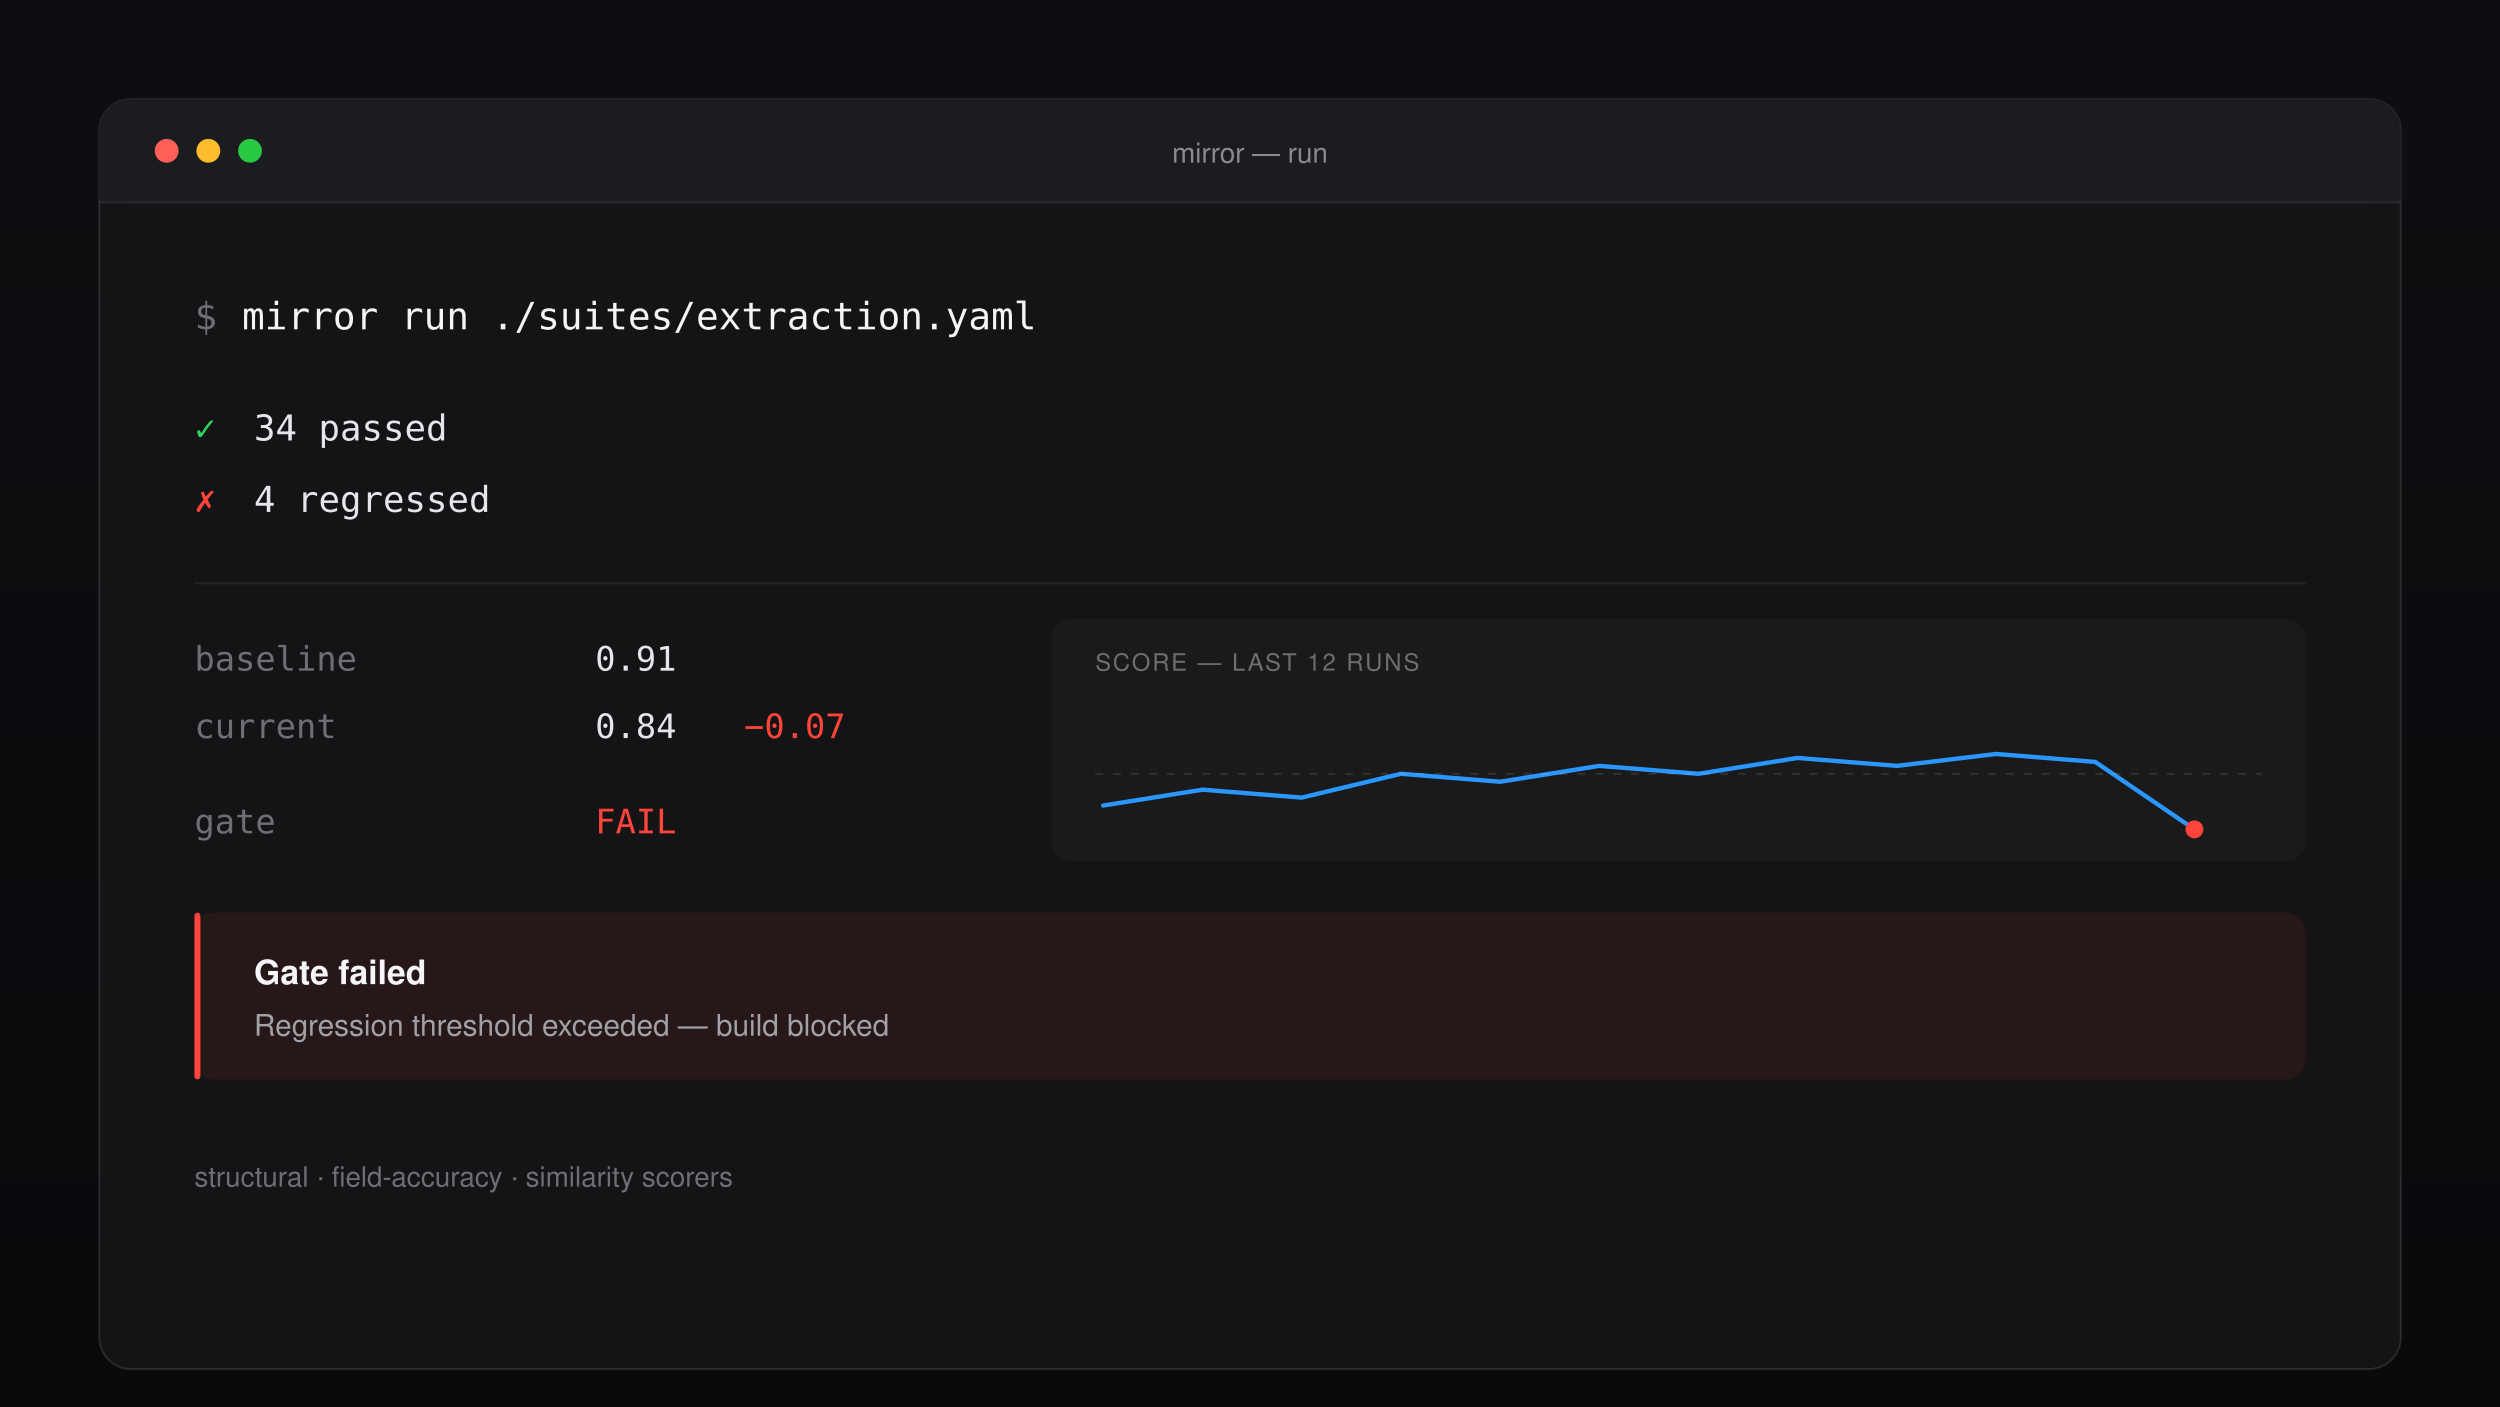
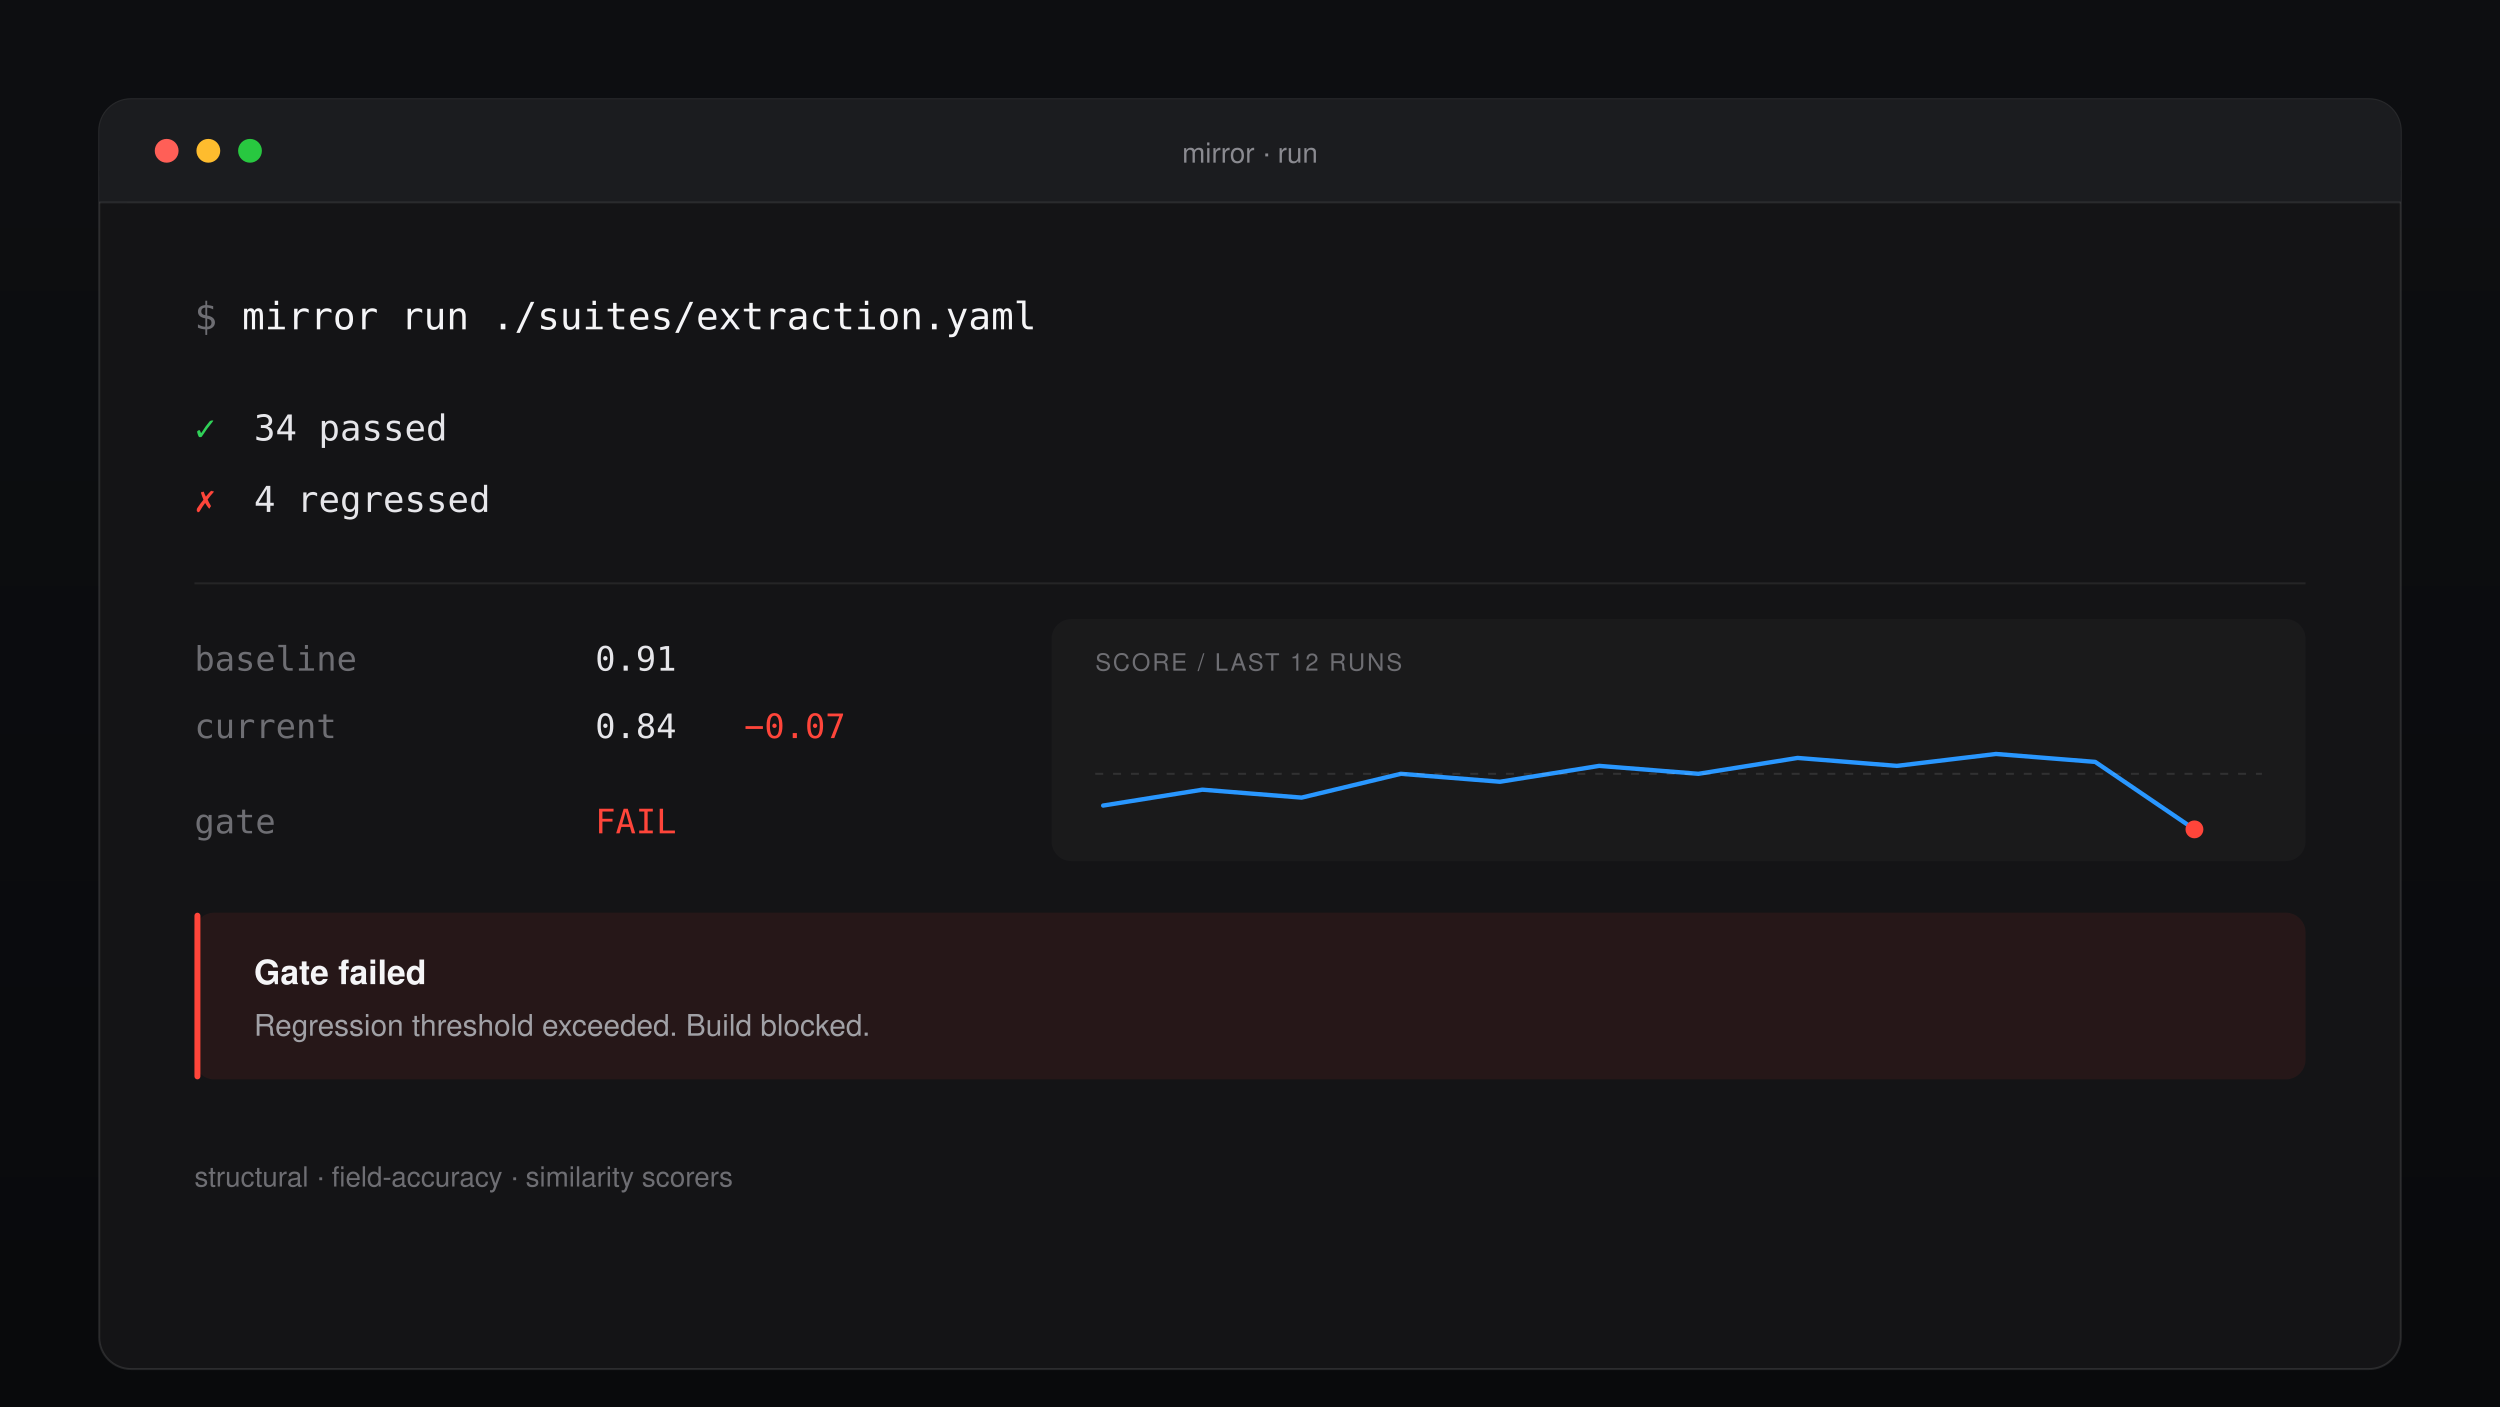
<svg xmlns="http://www.w3.org/2000/svg" viewBox="170 80 1260 709" font-family="-apple-system, BlinkMacSystemFont, 'SF Pro Display', Helvetica, Arial, sans-serif">
  <defs>
    <linearGradient id="mrbg" x1="0" y1="0" x2="0" y2="1">
      <stop offset="0%" stop-color="#0e0f12" />
      <stop offset="100%" stop-color="#08090b" />
    </linearGradient>
  </defs>
  <rect x="0" y="0" width="1600" height="900" fill="url(#mrbg)" />
  <rect x="220" y="130" width="1160" height="640" rx="16" fill="#141416" stroke="#ffffff1c" stroke-width="1" />
  <rect x="220" y="130" width="1160" height="52" rx="16" fill="#1b1c1f" />
  <rect x="220" y="166" width="1160" height="16" fill="#1b1c1f" />
  <line x1="220" y1="182" x2="1380" y2="182" stroke="#ffffff14" stroke-width="1" />
  <circle cx="254" cy="156" r="6" fill="#ff5f57" />
  <circle cx="275" cy="156" r="6" fill="#febc2e" />
  <circle cx="296" cy="156" r="6" fill="#28c840" />
-   <text x="800" y="162" font-size="14" fill="#8a8a90" text-anchor="middle">mirror — run</text>
+   <text x="800" y="162" font-size="14" fill="#8a8a90" text-anchor="middle">mirror · run</text>
  <g font-family="ui-monospace, SFMono-Regular, Menlo, monospace">
    <text x="268" y="246" font-size="19" fill="#6e6e73">$</text>
    <text x="292" y="246" font-size="19" fill="#f5f5f7">mirror run ./suites/extraction.yaml</text>
    <text x="268" y="302" font-size="18" fill="#30d158">✓</text>
    <text x="298" y="302" font-size="18" fill="#e6e6ea">34 passed</text>
    <text x="268" y="338" font-size="18" fill="#ff453a">✗</text>
    <text x="298" y="338" font-size="18" fill="#e6e6ea">4 regressed</text>
    <line x1="268" y1="374" x2="1332" y2="374" stroke="#ffffff12" stroke-width="1" />
    <text x="268" y="418" font-size="17" fill="#6e6e73">baseline</text>
    <text x="470" y="418" font-size="17" fill="#e6e6ea">0.91</text>
    <text x="268" y="452" font-size="17" fill="#6e6e73">current</text>
    <text x="470" y="452" font-size="17" fill="#e6e6ea">0.84</text>
    <text x="545" y="452" font-size="17" fill="#ff453a">−0.07</text>
    <text x="268" y="500" font-size="17" fill="#6e6e73">gate</text>
    <text x="470" y="500" font-size="17" fill="#ff453a">FAIL</text>
  </g>
  <rect x="700" y="392" width="632" height="122" rx="10" fill="#ffffff06" />
-   <text x="722" y="418" font-size="12" fill="#6e6e73" letter-spacing="1">SCORE — LAST 12 RUNS</text>
+   <text x="722" y="418" font-size="12" fill="#6e6e73" letter-spacing="1">SCORE / LAST 12 RUNS</text>
  <polyline points="726,486 776,478 826,482 876,470 926,474 976,466 1026,470 1076,462 1126,466 1176,460 1226,464 1276,498" fill="none" stroke="#2997ff" stroke-width="2.2" stroke-linecap="round" stroke-linejoin="round" />
  <line x1="722" y1="470" x2="1310" y2="470" stroke="#ffffff1a" stroke-width="1" stroke-dasharray="4 5" />
  <circle cx="1276" cy="498" r="4.5" fill="#ff453a" />
  <rect x="268" y="540" width="1064" height="84" rx="10" fill="#ff453a14" />
  <rect x="268" y="540" width="3" height="84" rx="1.5" fill="#ff453a" />
  <text x="298" y="576" font-size="17" font-weight="600" fill="#f5f5f7">Gate failed</text>
-   <text x="298" y="602" font-size="15" fill="#a1a1a6">Regression threshold exceeded — build blocked</text>
+   <text x="298" y="602" font-size="15" fill="#a1a1a6">Regression threshold exceeded. Build blocked.</text>
  <text x="268" y="678" font-size="14" fill="#6e6e73">structural · field-accuracy · similarity scorers</text>
</svg>
